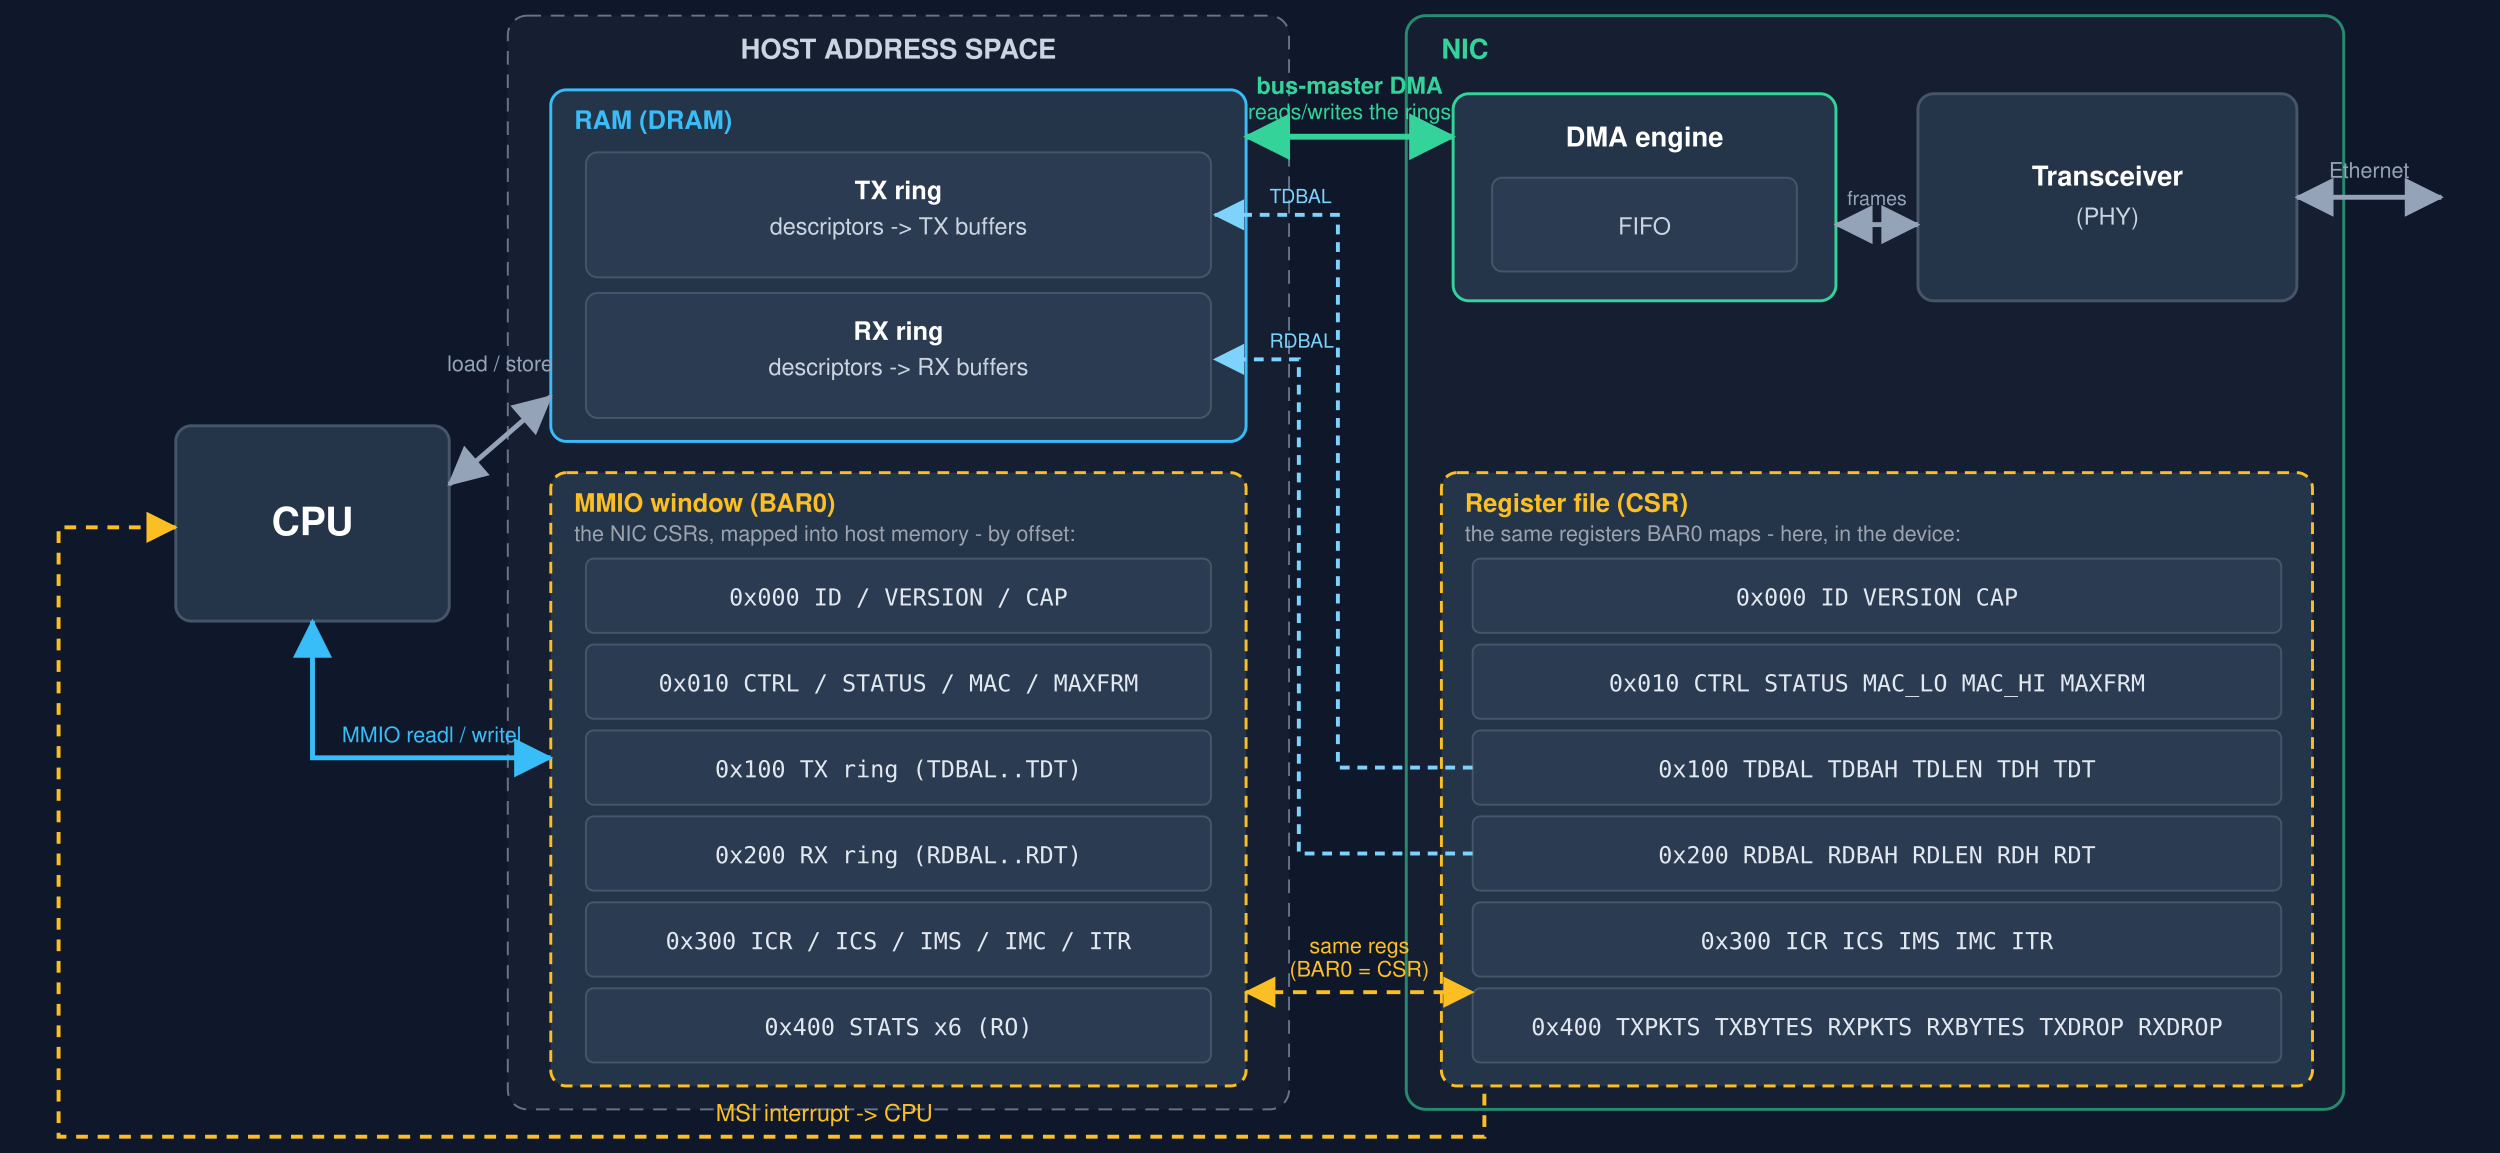
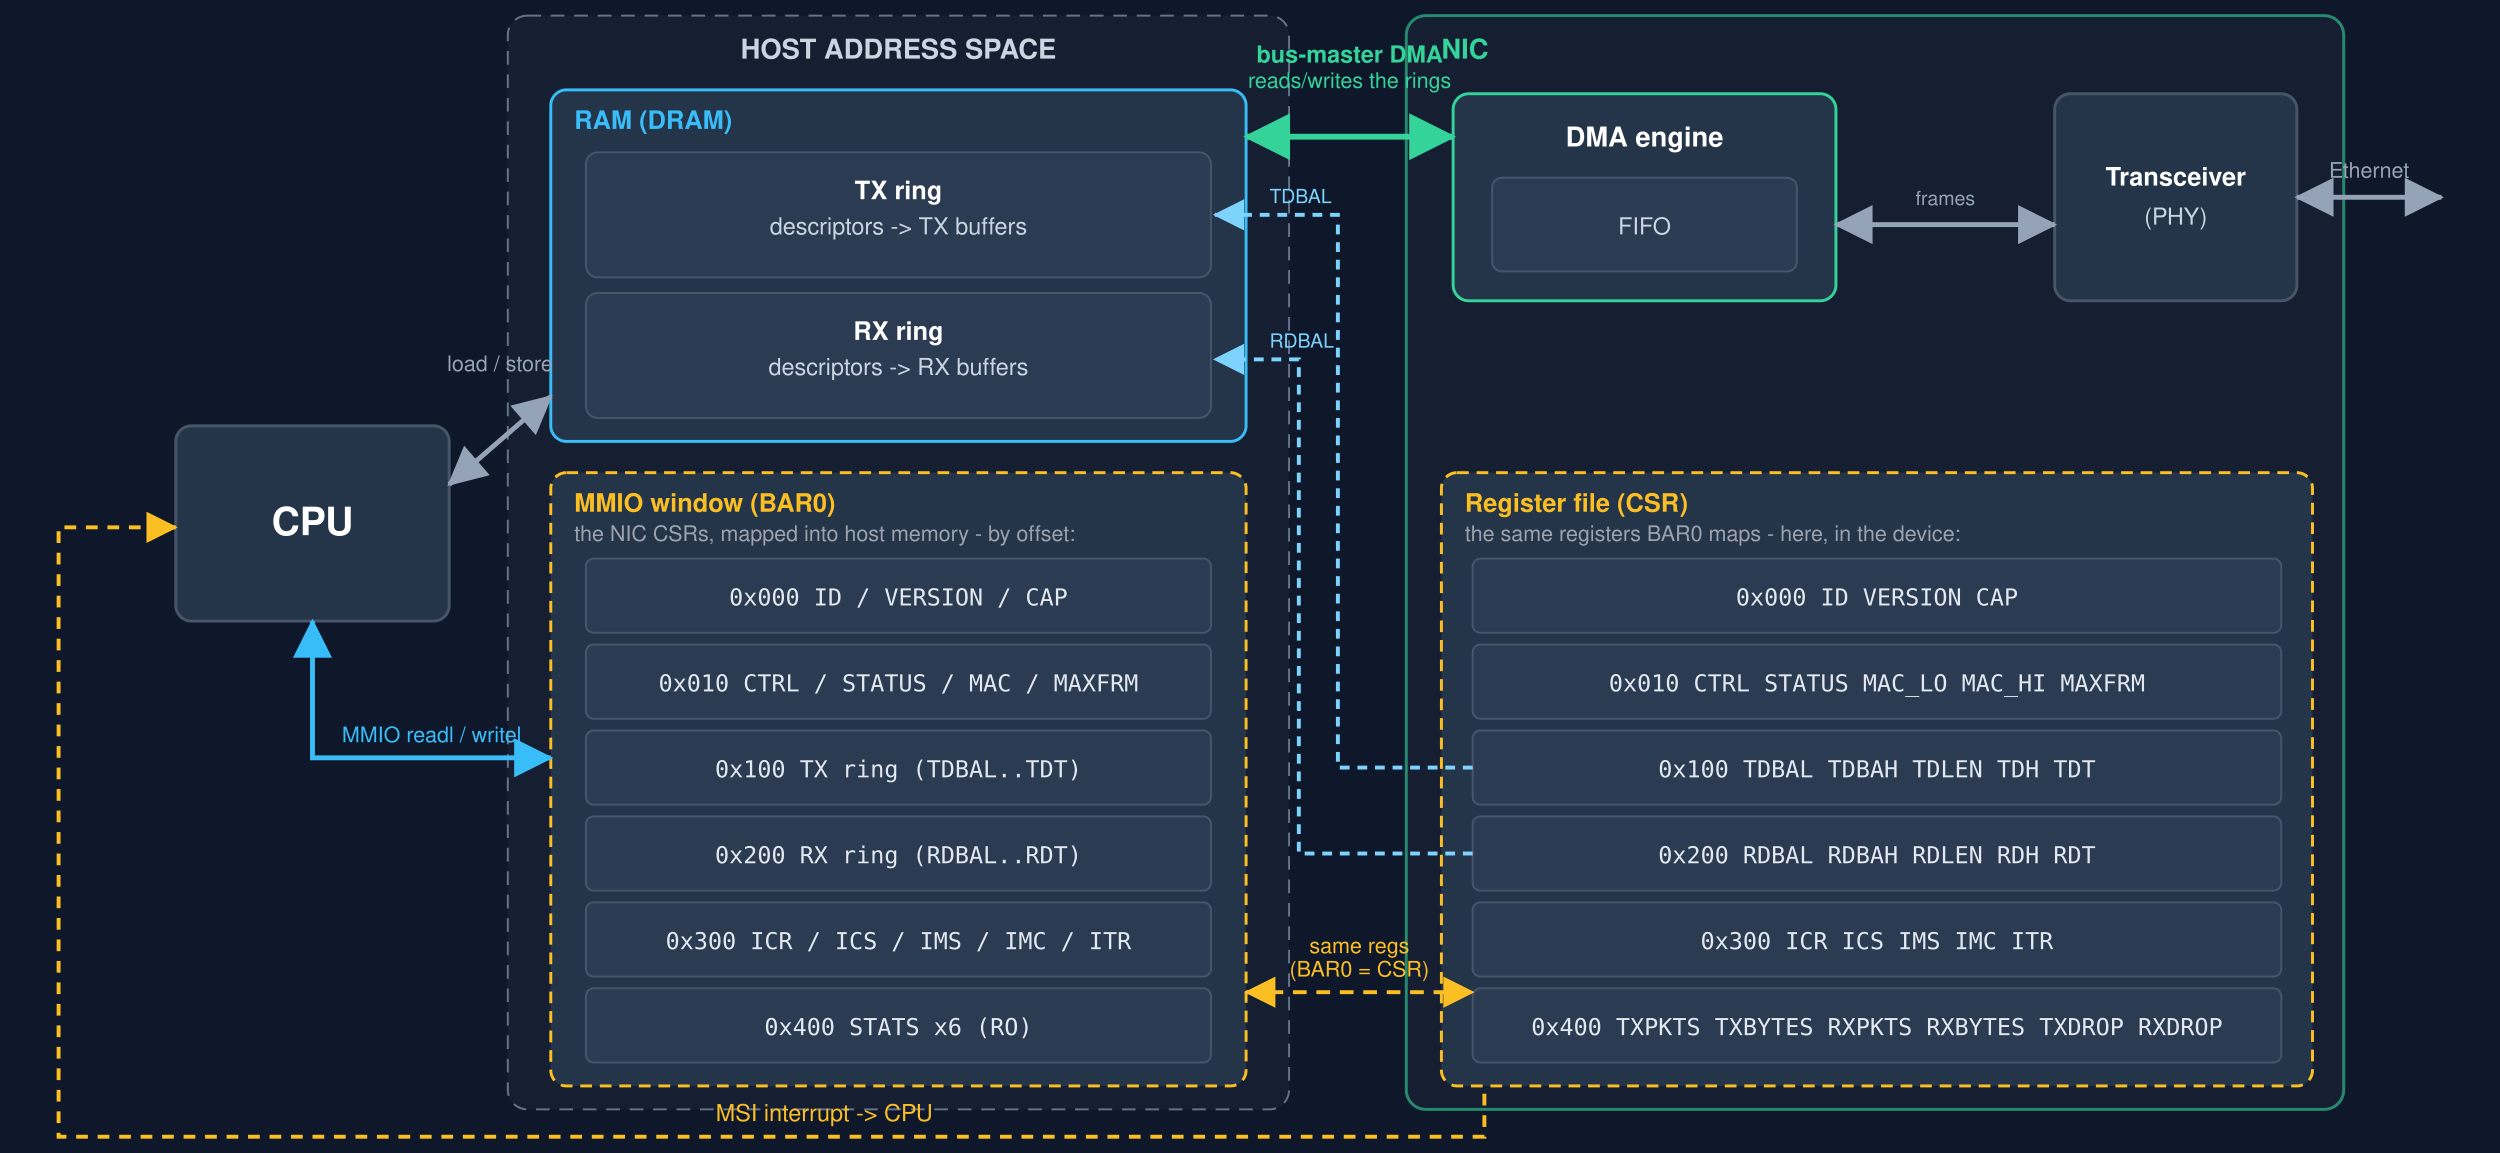
<svg xmlns="http://www.w3.org/2000/svg" viewBox="-60 52 1280 590" width="1280" height="590" font-family="Segoe UI, Helvetica, Arial, sans-serif" role="img" aria-label="The CPU accesses RAM directly and the NIC registers through the BAR0 MMIO window; the same registers are the device's CSR file; the NIC DMA engine reads and writes the rings in RAM; the transceiver drives the wire">
  <defs>
    <marker id="hg" markerWidth="10" markerHeight="10" refX="7.5" refY="4" orient="auto-start-reverse">
      <path d="M0,0 L8,4 L0,8 z" fill="#94a3b8" />
    </marker>
    <marker id="hb" markerWidth="10" markerHeight="10" refX="7.5" refY="4" orient="auto-start-reverse">
      <path d="M0,0 L8,4 L0,8 z" fill="#38bdf8" />
    </marker>
    <marker id="hgr" markerWidth="10" markerHeight="10" refX="7.5" refY="4" orient="auto-start-reverse">
      <path d="M0,0 L8,4 L0,8 z" fill="#34d399" />
    </marker>
    <marker id="ha" markerWidth="10" markerHeight="10" refX="7.5" refY="4" orient="auto-start-reverse">
      <path d="M0,0 L8,4 L0,8 z" fill="#fbbf24" />
    </marker>
    <marker id="hc" markerWidth="10" markerHeight="10" refX="7.5" refY="4" orient="auto">
      <path d="M0,0 L8,4 L0,8 z" fill="#7dd3fc" />
    </marker>
  </defs>
  <rect x="-60" y="0" width="1280" height="650" fill="#0f172a" />
  <rect x="30" y="270" width="140" height="100" rx="8" fill="#243449" stroke="#475569" stroke-width="1.5" />
  <text x="100" y="326" text-anchor="middle" fill="#fff" font-size="20" font-weight="700">CPU</text>
  <rect x="200" y="60" width="400" height="560" rx="10" fill="#1e293b" fill-opacity="0.5" stroke="#64748b" stroke-dasharray="7 5" />
  <text x="400" y="82" text-anchor="middle" fill="#cbd5e1" font-size="14" font-weight="700">HOST ADDRESS SPACE</text>
  <rect x="222" y="98" width="356" height="180" rx="8" fill="#243449" stroke="#38bdf8" stroke-width="1.5" />
  <text x="234" y="118" fill="#38bdf8" font-size="13" font-weight="700">RAM (DRAM)</text>
  <rect x="240" y="130" width="320" height="64" rx="6" fill="#2b3b52" stroke="#475569" />
  <text x="400" y="154" text-anchor="middle" fill="#fff" font-size="13" font-weight="700">TX ring</text>
  <text x="400" y="172" text-anchor="middle" fill="#cbd5e1" font-size="12">descriptors -&gt; TX buffers</text>
  <rect x="240" y="202" width="320" height="64" rx="6" fill="#2b3b52" stroke="#475569" />
  <text x="400" y="226" text-anchor="middle" fill="#fff" font-size="13" font-weight="700">RX ring</text>
  <text x="400" y="244" text-anchor="middle" fill="#cbd5e1" font-size="12">descriptors -&gt; RX buffers</text>
  <rect x="222" y="294" width="356" height="314" rx="8" fill="#243449" stroke="#fbbf24" stroke-width="1.5" stroke-dasharray="6 4" />
  <text x="234" y="314" fill="#fbbf24" font-size="13" font-weight="700">MMIO window (BAR0)</text>
  <text x="234" y="329" fill="#9ca3af" font-size="11">the NIC CSRs, mapped into host memory - by offset:</text>
  <g font-family="monospace" font-size="12" text-anchor="middle" fill="#e2e8f0">
    <rect x="240" y="338" width="320" height="38" rx="4" fill="#2b3b52" stroke="#475569" />
    <text x="400" y="362">0x000  ID / VERSION / CAP</text>
    <rect x="240" y="382" width="320" height="38" rx="4" fill="#2b3b52" stroke="#475569" />
    <text x="400" y="406">0x010  CTRL / STATUS / MAC / MAXFRM</text>
    <rect x="240" y="426" width="320" height="38" rx="4" fill="#2b3b52" stroke="#475569" />
    <text x="400" y="450">0x100  TX ring (TDBAL..TDT)</text>
    <rect x="240" y="470" width="320" height="38" rx="4" fill="#2b3b52" stroke="#475569" />
    <text x="400" y="494">0x200  RX ring (RDBAL..RDT)</text>
    <rect x="240" y="514" width="320" height="38" rx="4" fill="#2b3b52" stroke="#475569" />
    <text x="400" y="538">0x300  ICR / ICS / IMS / IMC / ITR</text>
    <rect x="240" y="558" width="320" height="38" rx="4" fill="#2b3b52" stroke="#475569" />
    <text x="400" y="582">0x400  STATS x6 (RO)</text>
  </g>
  <rect x="660" y="60" width="480" height="560" rx="10" fill="#1e293b" fill-opacity="0.5" stroke="#34d399" stroke-opacity="0.6" stroke-width="1.5" />
  <text x="678" y="82" fill="#34d399" font-size="14" font-weight="700">NIC</text>
  <rect x="684" y="100" width="196" height="106" rx="8" fill="#243449" stroke="#34d399" stroke-width="1.5" />
  <text x="782" y="127" text-anchor="middle" fill="#fff" font-size="14" font-weight="700">DMA engine</text>
  <rect x="704" y="143" width="156" height="48" rx="5" fill="#2b3b52" stroke="#475569" />
  <text x="782" y="172" text-anchor="middle" fill="#cbd5e1" font-size="12">FIFO</text>
-   <rect x="922" y="100" width="194" height="106" rx="8" fill="#243449" stroke="#475569" stroke-width="1.5" />
-   <text x="1019" y="147" text-anchor="middle" fill="#fff" font-size="14" font-weight="700">Transceiver</text>
-   <text x="1019" y="167" text-anchor="middle" fill="#cbd5e1" font-size="12">(PHY)</text>
-   <line x1="880" y1="167" x2="922" y2="167" stroke="#94a3b8" stroke-width="2.5" marker-start="url(#hg)" marker-end="url(#hg)" />
-   <text x="901" y="157" text-anchor="middle" fill="#94a3b8" font-size="10">frames</text>
+   <rect x="992" y="100" width="124" height="106" rx="8" fill="#243449" stroke="#475569" stroke-width="1.5" />
+   <text x="1054" y="147" text-anchor="middle" fill="#fff" font-size="13" font-weight="700">Transceiver</text>
+   <text x="1054" y="167" text-anchor="middle" fill="#cbd5e1" font-size="12">(PHY)</text>
+   <line x1="880" y1="167" x2="992" y2="167" stroke="#94a3b8" stroke-width="2.5" marker-start="url(#hg)" marker-end="url(#hg)" />
+   <text x="936" y="157" text-anchor="middle" fill="#94a3b8" font-size="10">frames</text>
  <rect x="678" y="294" width="446" height="314" rx="8" fill="#243449" stroke="#fbbf24" stroke-width="1.5" stroke-dasharray="6 4" />
  <text x="690" y="314" fill="#fbbf24" font-size="13" font-weight="700">Register file (CSR)</text>
  <text x="690" y="329" fill="#9ca3af" font-size="11">the same registers BAR0 maps - here, in the device:</text>
  <g font-family="monospace" font-size="12" text-anchor="middle" fill="#e2e8f0">
    <rect x="694" y="338" width="414" height="38" rx="4" fill="#2b3b52" stroke="#475569" />
    <text x="901" y="362">0x000  ID VERSION CAP</text>
    <rect x="694" y="382" width="414" height="38" rx="4" fill="#2b3b52" stroke="#475569" />
    <text x="901" y="406">0x010  CTRL STATUS MAC_LO MAC_HI MAXFRM</text>
    <rect x="694" y="426" width="414" height="38" rx="4" fill="#2b3b52" stroke="#475569" />
    <text x="901" y="450">0x100  TDBAL TDBAH TDLEN TDH TDT</text>
    <rect x="694" y="470" width="414" height="38" rx="4" fill="#2b3b52" stroke="#475569" />
    <text x="901" y="494">0x200  RDBAL RDBAH RDLEN RDH RDT</text>
    <rect x="694" y="514" width="414" height="38" rx="4" fill="#2b3b52" stroke="#475569" />
    <text x="901" y="538">0x300  ICR ICS IMS IMC ITR</text>
    <rect x="694" y="558" width="414" height="38" rx="4" fill="#2b3b52" stroke="#475569" />
    <text x="901" y="582">0x400  TXPKTS TXBYTES RXPKTS RXBYTES TXDROP RXDROP</text>
  </g>
  <line x1="170" y1="300" x2="222" y2="255" stroke="#94a3b8" stroke-width="2.5" marker-start="url(#hg)" marker-end="url(#hg)" />
  <text x="196" y="242" text-anchor="middle" fill="#94a3b8" font-size="11">load / store</text>
  <path d="M100,370 L100,440 L222,440" fill="none" stroke="#38bdf8" stroke-width="2.5" marker-start="url(#hb)" marker-end="url(#hb)" />
  <text x="161" y="432" text-anchor="middle" fill="#38bdf8" font-size="11">MMIO  readl / writel</text>
  <path d="M694,445 H625 V162 H562" fill="none" stroke="#7dd3fc" stroke-width="2" stroke-dasharray="5 4" marker-end="url(#hc)" />
  <path d="M694,489 H605 V236 H562" fill="none" stroke="#7dd3fc" stroke-width="2" stroke-dasharray="5 4" marker-end="url(#hc)" />
  <text x="590" y="156" fill="#7dd3fc" font-size="10">TDBAL</text>
  <text x="590" y="230" fill="#7dd3fc" font-size="10">RDBAL</text>
  <line x1="578" y1="560" x2="694" y2="560" stroke="#fbbf24" stroke-width="2" stroke-dasharray="7 5" marker-start="url(#ha)" marker-end="url(#ha)" />
  <text x="636" y="540" text-anchor="middle" fill="#fbbf24" font-size="11">same regs</text>
  <text x="636" y="552" text-anchor="middle" fill="#fbbf24" font-size="11">(BAR0 = CSR)</text>
  <line x1="684" y1="122" x2="578" y2="122" stroke="#34d399" stroke-width="3" marker-start="url(#hgr)" marker-end="url(#hgr)" />
-   <text x="631" y="100" text-anchor="middle" fill="#34d399" font-size="12" font-weight="700">bus-master DMA</text>
-   <text x="631" y="113" text-anchor="middle" fill="#34d399" font-size="11">reads/writes the rings</text>
+   <text x="631" y="84" text-anchor="middle" fill="#34d399" font-size="12" font-weight="700">bus-master DMA</text>
+   <text x="631" y="97" text-anchor="middle" fill="#34d399" font-size="11">reads/writes the rings</text>
  <path d="M700,612 L700,634 L-30,634 L-30,322 L30,322" fill="none" stroke="#fbbf24" stroke-width="2" stroke-dasharray="6 5" marker-end="url(#ha)" />
  <text x="362" y="626" text-anchor="middle" fill="#fbbf24" font-size="12">MSI interrupt -&gt; CPU</text>
  <line x1="1116" y1="153" x2="1190" y2="153" stroke="#94a3b8" stroke-width="2.5" marker-start="url(#hg)" marker-end="url(#hg)" />
  <text x="1153" y="143" text-anchor="middle" fill="#94a3b8" font-size="11">Ethernet</text>
</svg>
